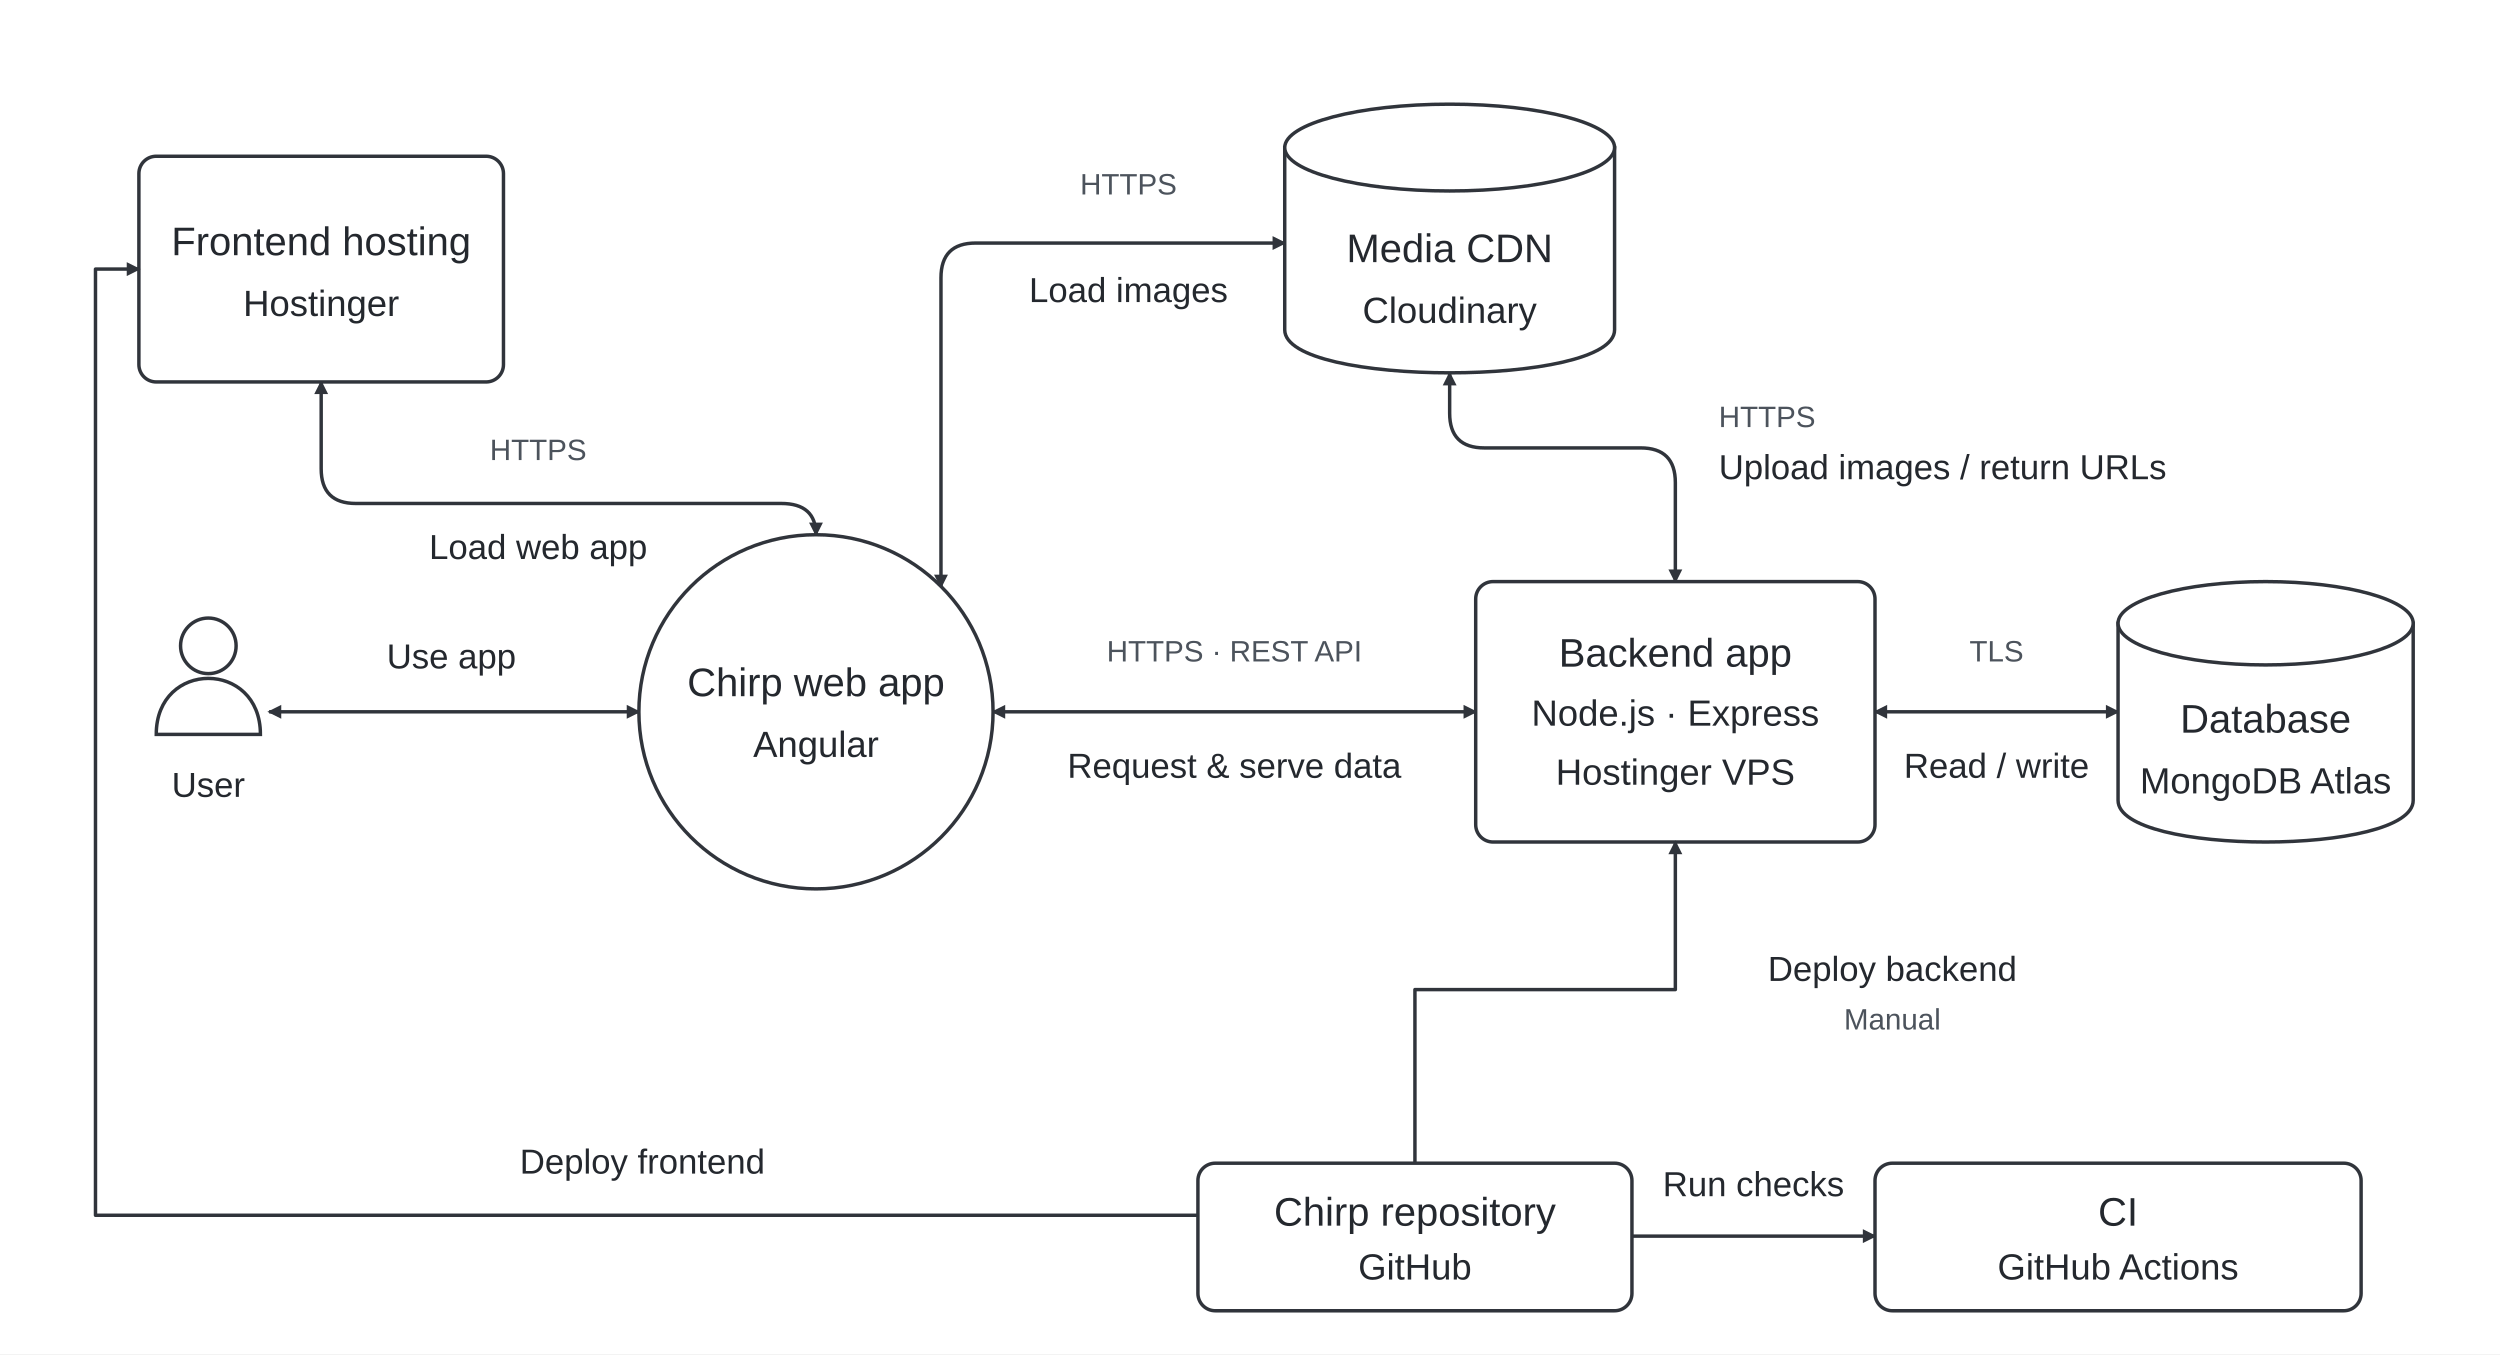
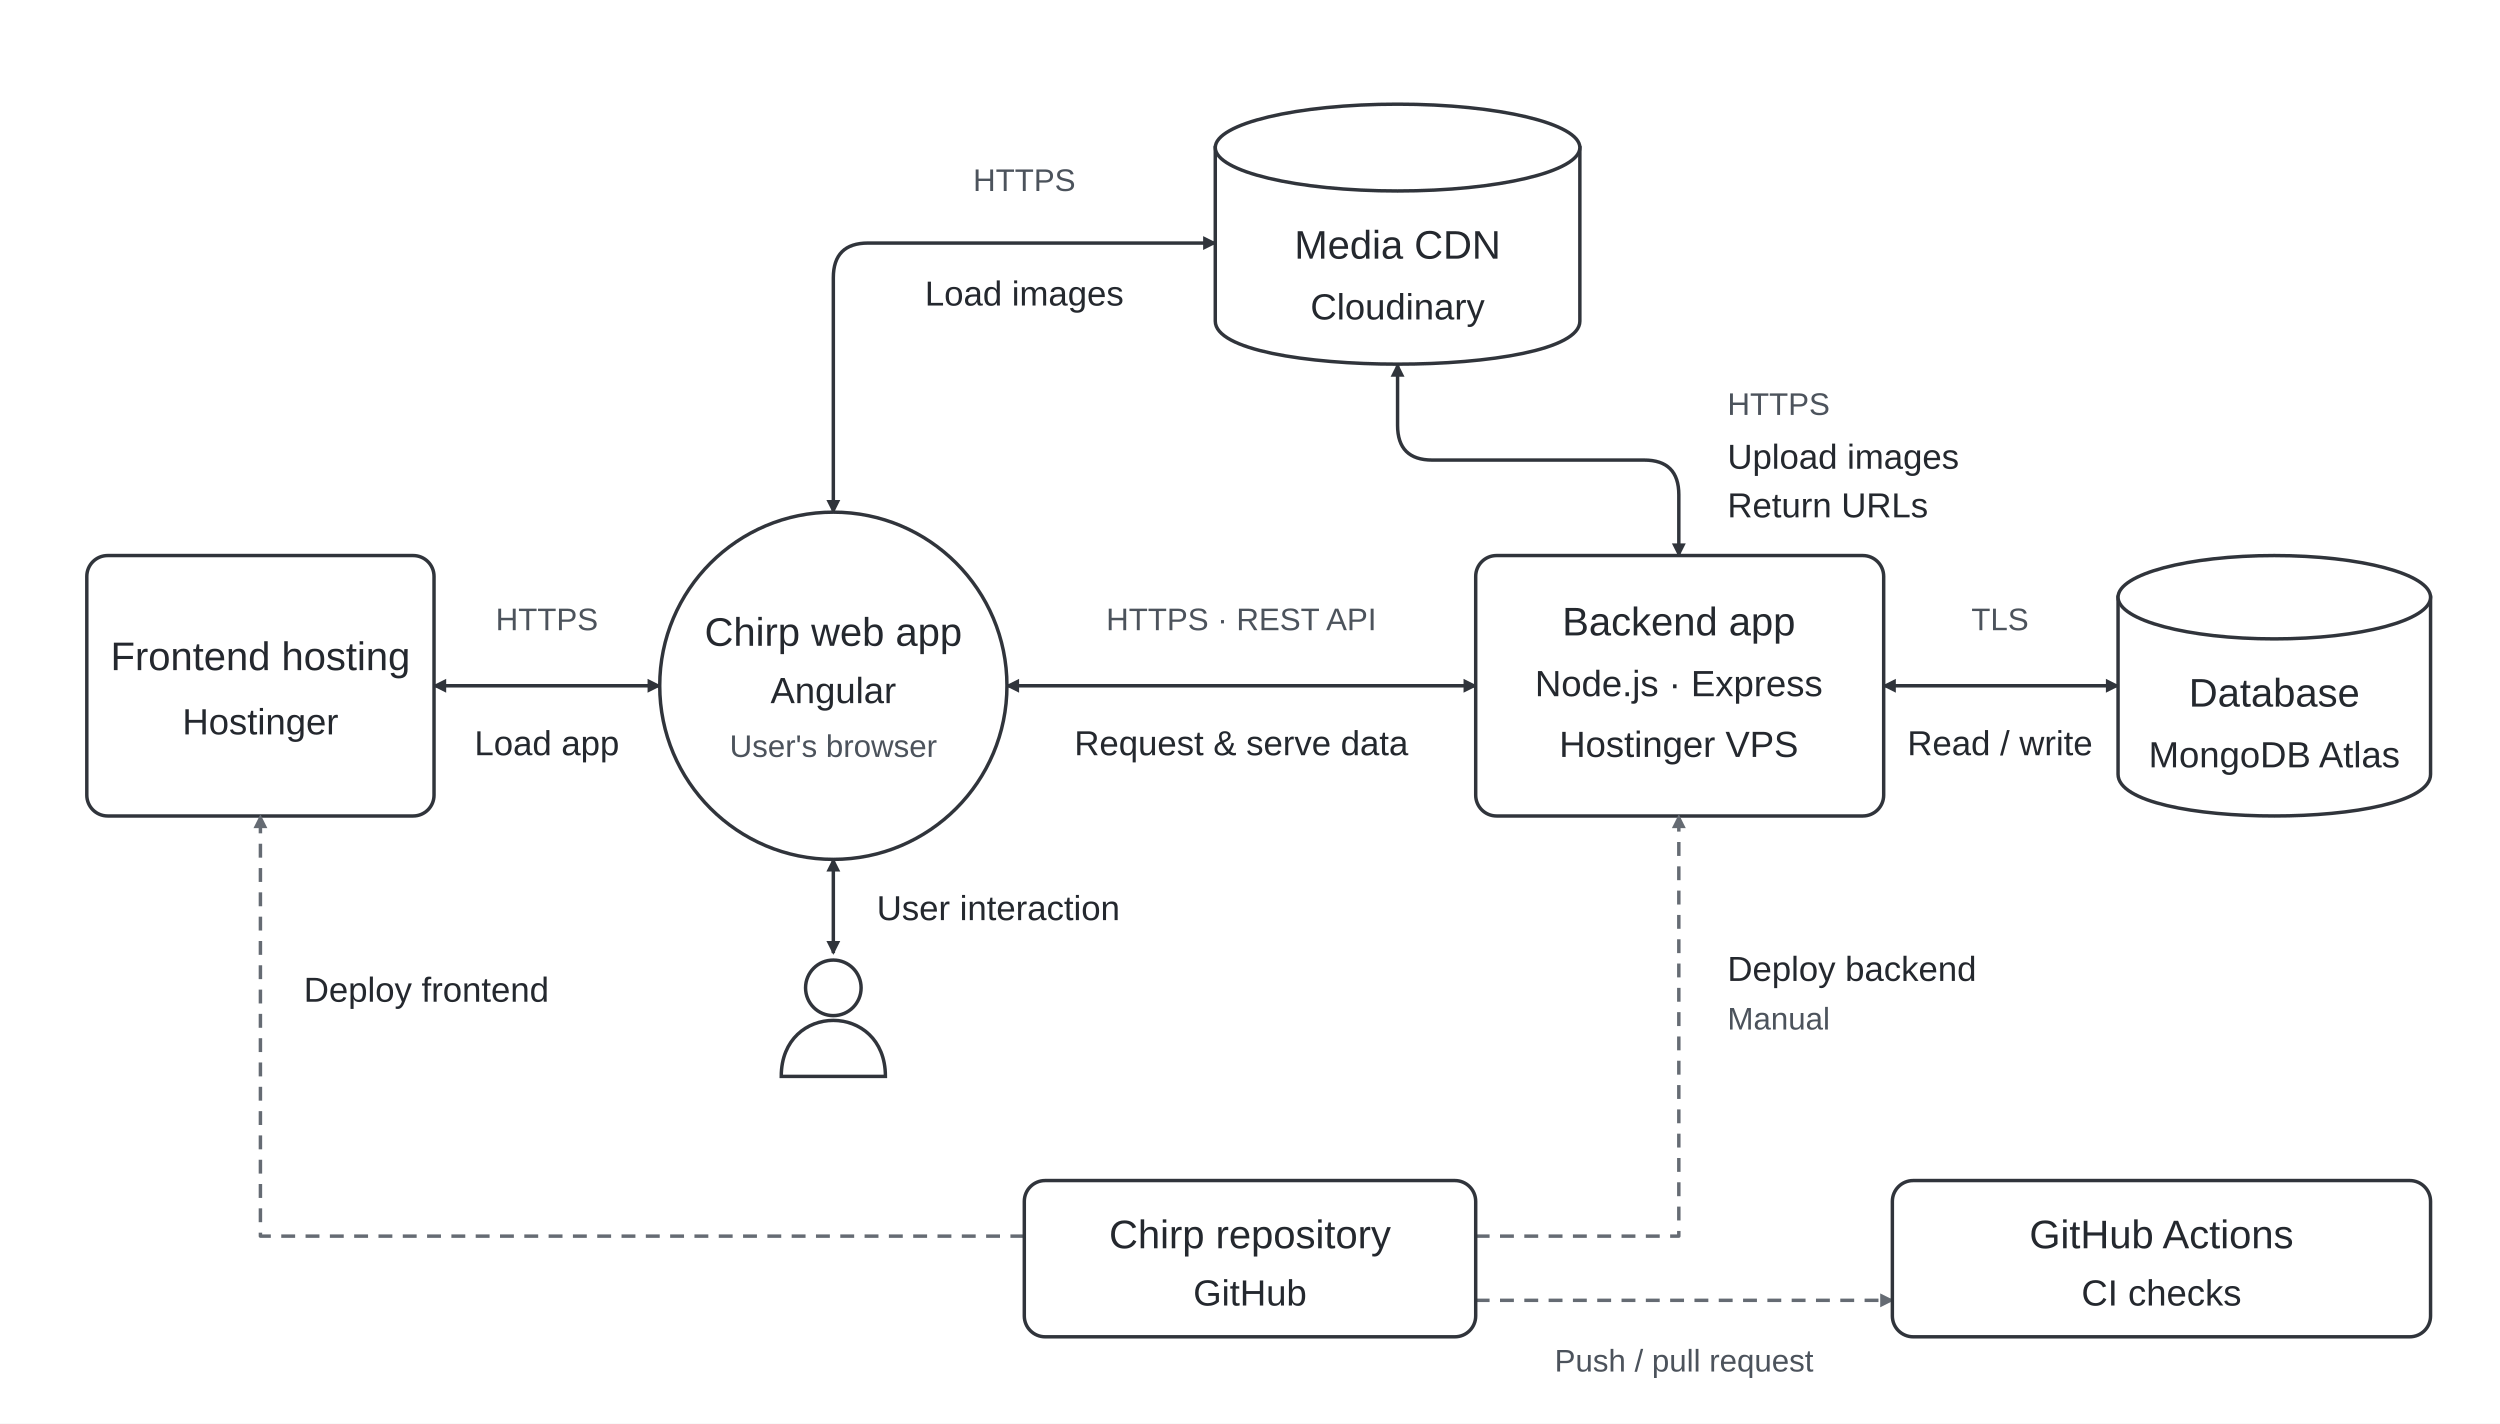
- <svg xmlns="http://www.w3.org/2000/svg" width="1440" height="780" viewBox="0 0 1440 780" role="img" aria-labelledby="title description">
+ <svg xmlns="http://www.w3.org/2000/svg" width="1440" height="820" viewBox="0 0 1440 820" role="img" aria-labelledby="title description">
  <defs>
    <marker id="arrow" markerWidth="10" markerHeight="10" refX="8" refY="5" orient="auto-start-reverse" markerUnits="userSpaceOnUse">
      <path d="M 1 1 L 9 5 L 1 9 Z" fill="#30343b" />
+     </marker>
+     <marker id="source-arrow" markerWidth="10" markerHeight="10" refX="8" refY="5" orient="auto" markerUnits="userSpaceOnUse">
+       <path d="M 1 1 L 9 5 L 1 9 Z" fill="#656b73" />
    </marker>
    <style>
      text { font-family: Arial, Helvetica, sans-serif; fill: #24282e; text-anchor: middle; }
      .name { font-size: 23px; }
      .detail { font-size: 21px; }
      .label { font-size: 20px; }
-       .protocol { font-size: 17px; fill: #4c535c; }
+       .small { font-size: 18px; fill: #4c535c; }
      .start { text-anchor: start; }
      .node { fill: #fff; stroke: #30343b; stroke-width: 2; }
-       .flow { fill: none; stroke: #30343b; stroke-width: 2; stroke-linejoin: round; marker-end: url(#arrow); }
-       .both { marker-start: url(#arrow); }
+       .traffic { fill: none; stroke: #30343b; stroke-width: 2; stroke-linejoin: round; marker-start: url(#arrow); marker-end: url(#arrow); }
+       .source { fill: none; stroke: #656b73; stroke-width: 2; stroke-dasharray: 8 6; stroke-linejoin: round; marker-end: url(#source-arrow); }
    </style>
  </defs>
-   <rect width="1440" height="780" fill="#fff" />
-   <path class="flow both" d="M 185 220 V 270 Q 185 290 205 290 H 450 Q 470 290 470 308" />
-   <text class="protocol" x="310" y="265">HTTPS</text>
-   <text class="label" x="310" y="322">Load web app</text>
-   <path class="flow both" d="M 155 410 H 368" />
-   <text class="label" x="260" y="385">Use app</text>
-   <path class="flow both" d="M 572 410 H 850" />
-   <text class="protocol" x="711" y="381">HTTPS · REST API</text>
-   <text class="label" x="711" y="448">Request &amp; serve data</text>
-   <path class="flow both" d="M 1080 410 H 1220" />
-   <text class="protocol" x="1150" y="381">TLS</text>
-   <text class="label" x="1150" y="448">Read / write</text>
-   <path class="flow both" d="M 542 338 V 160 Q 542 140 562 140 H 740" />
-   <text class="protocol" x="650" y="112">HTTPS</text>
-   <text class="label" x="650" y="174">Load images</text>
-   <path class="flow both" d="M 965 335 V 278 Q 965 258 945 258 H 855 Q 835 258 835 238 V 215" />
-   <text class="protocol start" x="990" y="246">HTTPS</text>
-   <text class="label start" x="990" y="276">Upload images / return URLs</text>
-   <rect class="node" x="80" y="90" width="210" height="130" rx="10" />
-   <text class="name" x="185" y="147">Frontend hosting</text>
-   <text class="detail" x="185" y="182">Hostinger</text>
-   <circle class="node" cx="470" cy="410" r="102" />
-   <text class="name" x="470" y="401">Chirp web app</text>
-   <text class="detail" x="470" y="436">Angular</text>
+   <rect width="1440" height="820" fill="#fff" />
+   <path class="traffic" d="M 250 395 H 380" />
+   <text class="small" x="315" y="363">HTTPS</text>
+   <text class="label" x="315" y="435">Load app</text>
+   <path class="traffic" d="M 580 395 H 850" />
+   <text class="small" x="715" y="363">HTTPS · REST API</text>
+   <text class="label" x="715" y="435">Request &amp; serve data</text>
+   <path class="traffic" d="M 1085 395 H 1220" />
+   <text class="small" x="1152" y="363">TLS</text>
+   <text class="label" x="1152" y="435">Read / write</text>
+   <path class="traffic" d="M 480 295 V 160 Q 480 140 500 140 H 700" />
+   <text class="small" x="590" y="110">HTTPS</text>
+   <text class="label" x="590" y="176">Load images</text>
+   <path class="traffic" d="M 805 210 V 245 Q 805 265 825 265 H 947 Q 967 265 967 285 V 320" />
+   <text class="small start" x="995" y="239">HTTPS</text>
+   <text class="label start" x="995" y="270">Upload images</text>
+   <text class="label start" x="995" y="298">Return URLs</text>
+   <path class="traffic" d="M 480 495 V 549" />
+   <text class="label start" x="505" y="530">User interaction</text>
+   <rect class="node" x="50" y="320" width="200" height="150" rx="12" />
+   <text class="name" x="150" y="386">Frontend hosting</text>
+   <text class="detail" x="150" y="423">Hostinger</text>
+   <circle class="node" cx="480" cy="395" r="100" />
+   <text class="name" x="480" y="372">Chirp web app</text>
+   <text class="detail" x="480" y="405">Angular</text>
+   <text class="small" x="480" y="436">User's browser</text>
+   <rect class="node" x="850" y="320" width="235" height="150" rx="12" />
+   <text class="name" x="967" y="366">Backend app</text>
+   <text class="detail" x="967" y="401">Node.js · Express</text>
+   <text class="detail" x="967" y="436">Hostinger VPS</text>
+   <path class="node" d="M 700 85 V 185 C 700 218 910 218 910 185 V 85 Z" />
+   <ellipse class="node" cx="805" cy="85" rx="105" ry="25" />
+   <text class="name" x="805" y="149">Media CDN</text>
+   <text class="detail" x="805" y="184">Cloudinary</text>
+   <path class="node" d="M 1220 344 V 446 C 1220 478 1400 478 1400 446 V 344 Z" />
+   <ellipse class="node" cx="1310" cy="344" rx="90" ry="24" />
+   <text class="name" x="1310" y="407">Database</text>
+   <text class="detail" x="1310" y="442">MongoDB Atlas</text>
  <g fill="none" stroke="#30343b" stroke-width="2">
-     <circle cx="120" cy="372" r="16" />
-     <path d="M 90 423 C 90 380 150 380 150 423 Z" />
+     <circle cx="480" cy="569" r="16" />
+     <path d="M 450 620 C 450 577 510 577 510 620 Z" />
  </g>
-   <text class="label" x="120" y="459">User</text>
-   <rect class="node" x="850" y="335" width="230" height="150" rx="10" />
-   <text class="name" x="965" y="384">Backend app</text>
-   <text class="detail" x="965" y="418">Node.js · Express</text>
-   <text class="detail" x="965" y="452">Hostinger VPS</text>
-   <path class="node" d="M 740 85 V 190 C 740 223 930 223 930 190 V 85 Z" />
-   <ellipse class="node" cx="835" cy="85" rx="95" ry="25" />
-   <text class="name" x="835" y="151">Media CDN</text>
-   <text class="detail" x="835" y="186">Cloudinary</text>
-   <path class="node" d="M 1220 359 V 461 C 1220 493 1390 493 1390 461 V 359 Z" />
-   <ellipse class="node" cx="1305" cy="359" rx="85" ry="24" />
-   <text class="name" x="1305" y="422">Database</text>
-   <text class="detail" x="1305" y="457">MongoDB Atlas</text>
-   <path class="flow" d="M 690 700 H 55 V 155 H 80" />
-   <text class="label" x="370" y="676">Deploy frontend</text>
-   <path class="flow" d="M 815 670 V 570 H 965 V 485" />
-   <text class="label" x="1090" y="565">Deploy backend</text>
-   <text class="protocol" x="1090" y="593">Manual</text>
-   <path class="flow" d="M 940 712 H 1080" />
-   <text class="label" x="1010" y="689">Run checks</text>
-   <rect class="node" x="690" y="670" width="250" height="85" rx="10" />
-   <text class="name" x="815" y="706">Chirp repository</text>
-   <text class="detail" x="815" y="737">GitHub</text>
-   <rect class="node" x="1080" y="670" width="280" height="85" rx="10" />
-   <text class="name" x="1220" y="706">CI</text>
-   <text class="detail" x="1220" y="737">GitHub Actions</text>
+   <path class="source" d="M 590 712 H 150 V 470" />
+   <text class="label start" x="175" y="577">Deploy frontend</text>
+   <path class="source" d="M 850 712 H 967 V 470" />
+   <text class="label start" x="995" y="565">Deploy backend</text>
+   <text class="small start" x="995" y="593">Manual</text>
+   <path class="source" d="M 850 749 H 1090" />
+   <text class="small" x="970" y="790">Push / pull request</text>
+   <rect class="node" x="590" y="680" width="260" height="90" rx="12" />
+   <text class="name" x="720" y="719">Chirp repository</text>
+   <text class="detail" x="720" y="752">GitHub</text>
+   <rect class="node" x="1090" y="680" width="310" height="90" rx="12" />
+   <text class="name" x="1245" y="719">GitHub Actions</text>
+   <text class="detail" x="1245" y="752">CI checks</text>
</svg>
